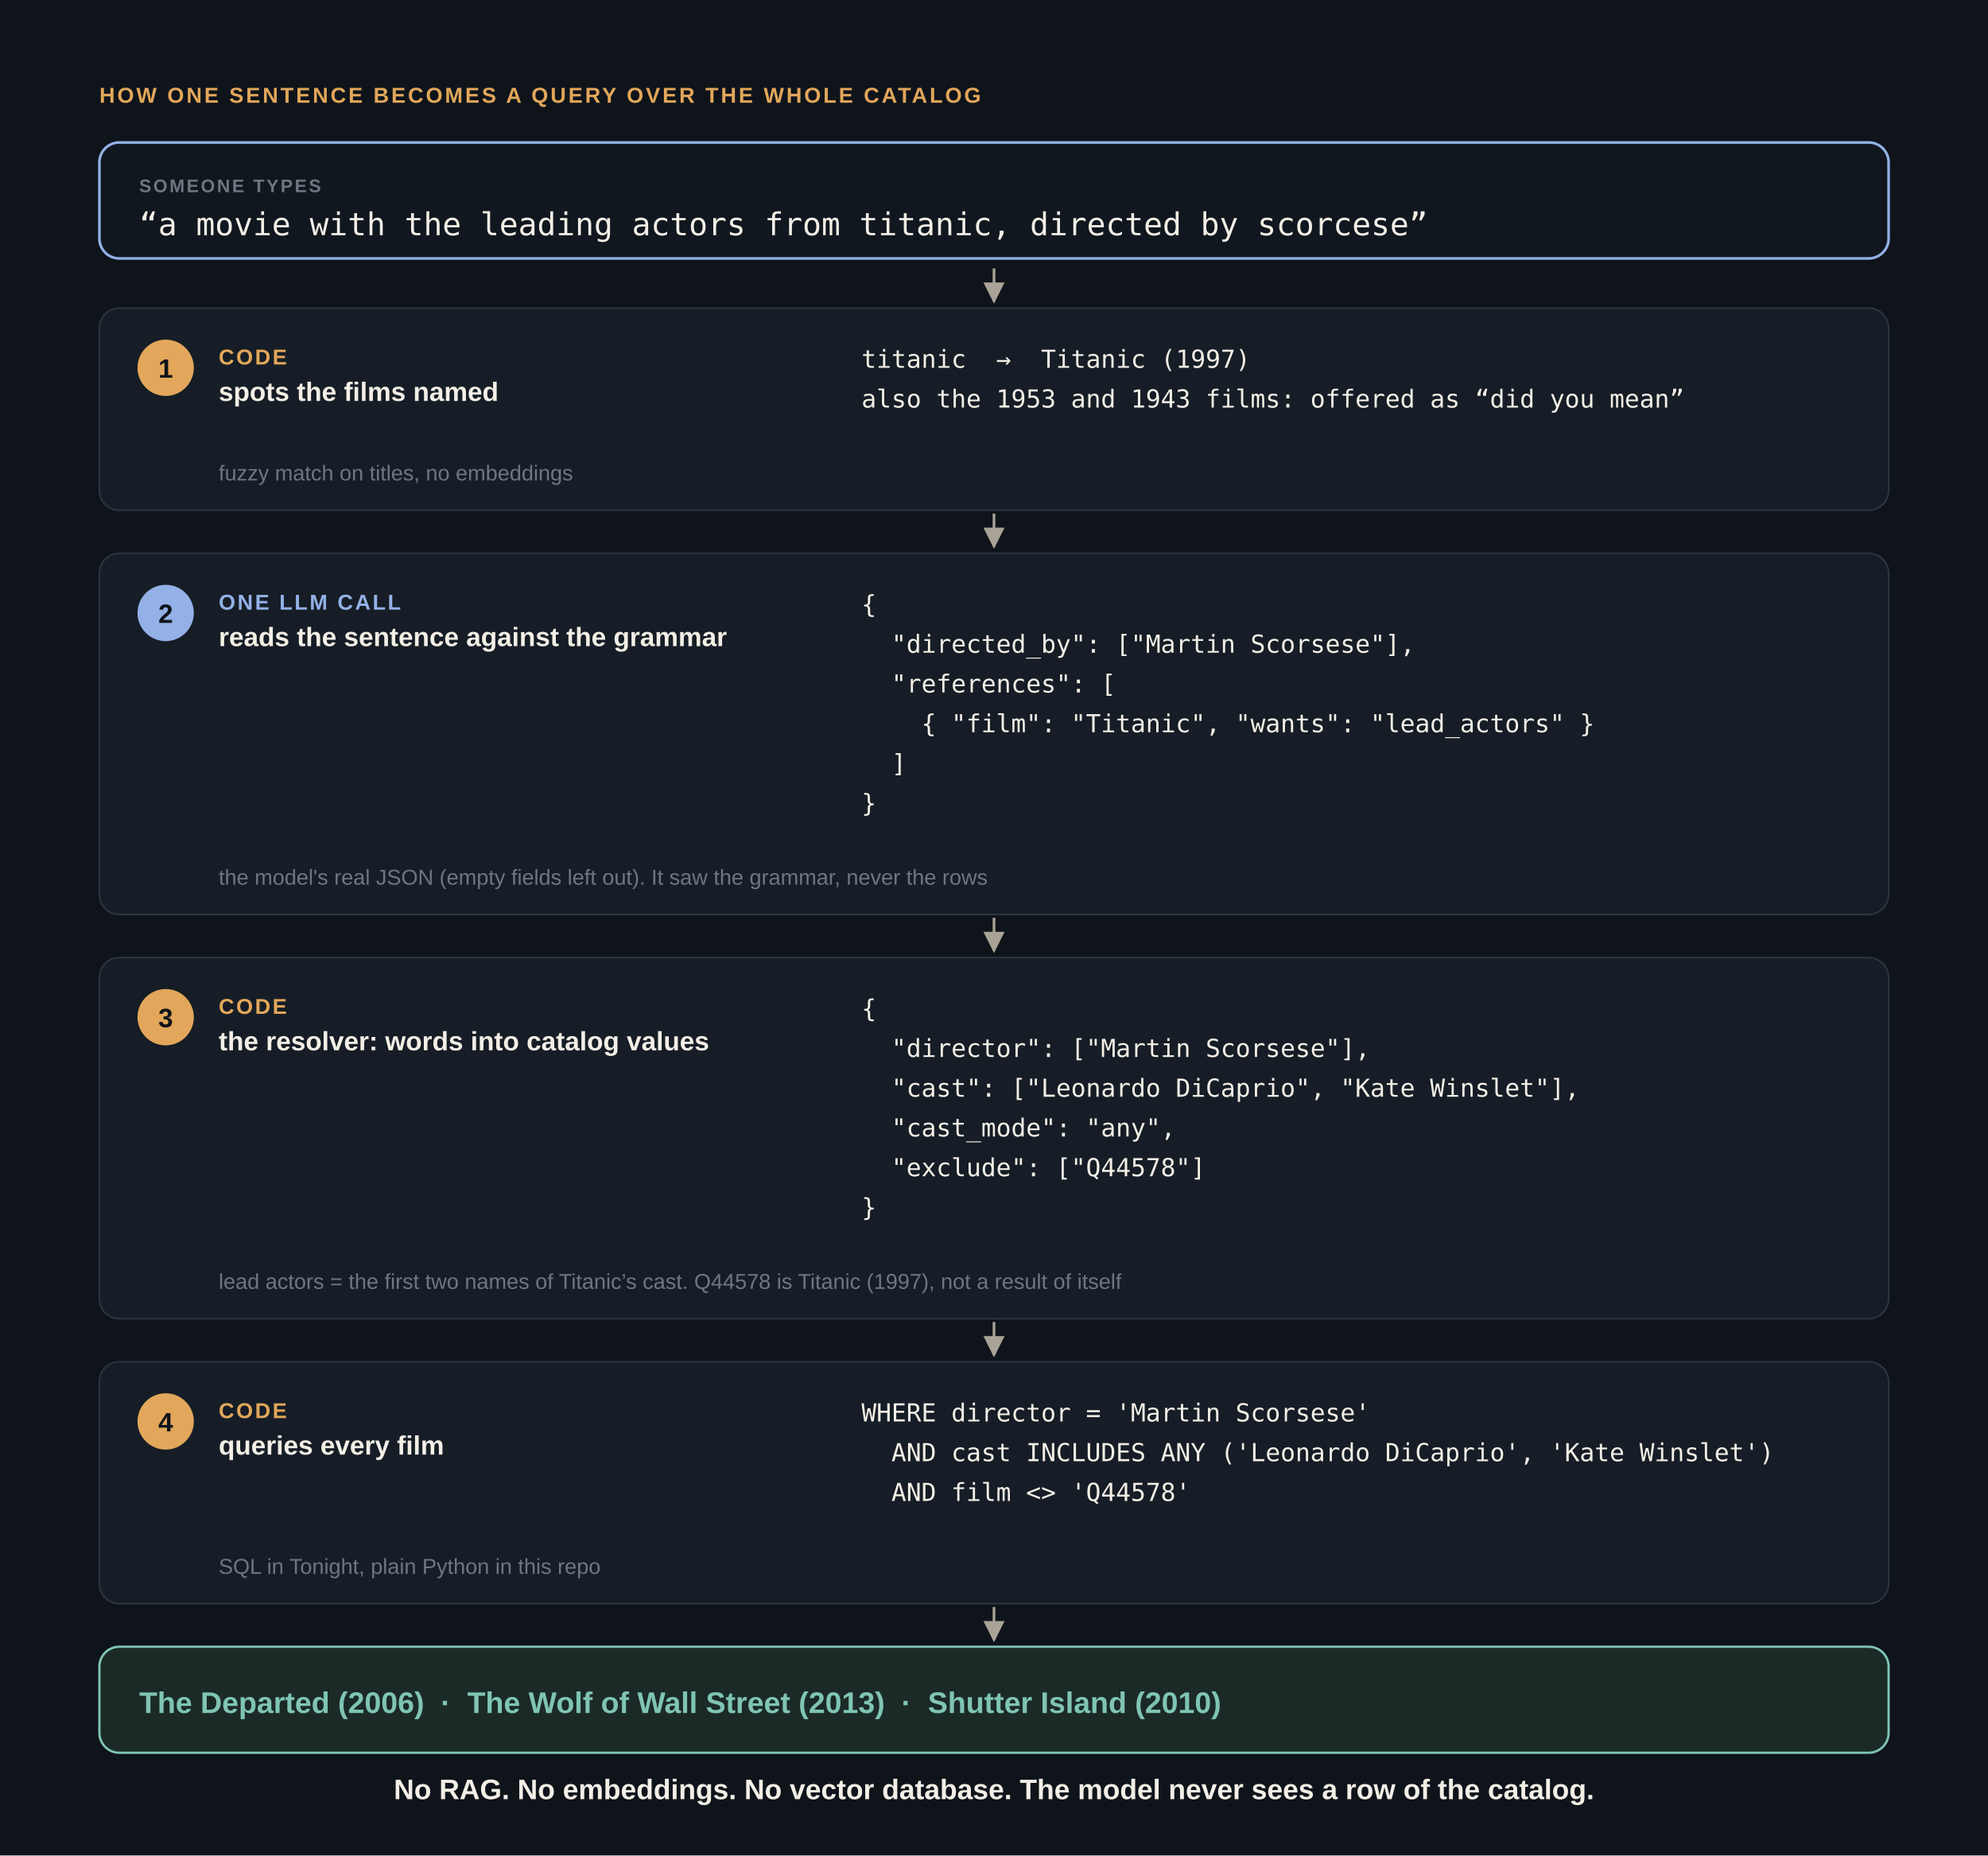
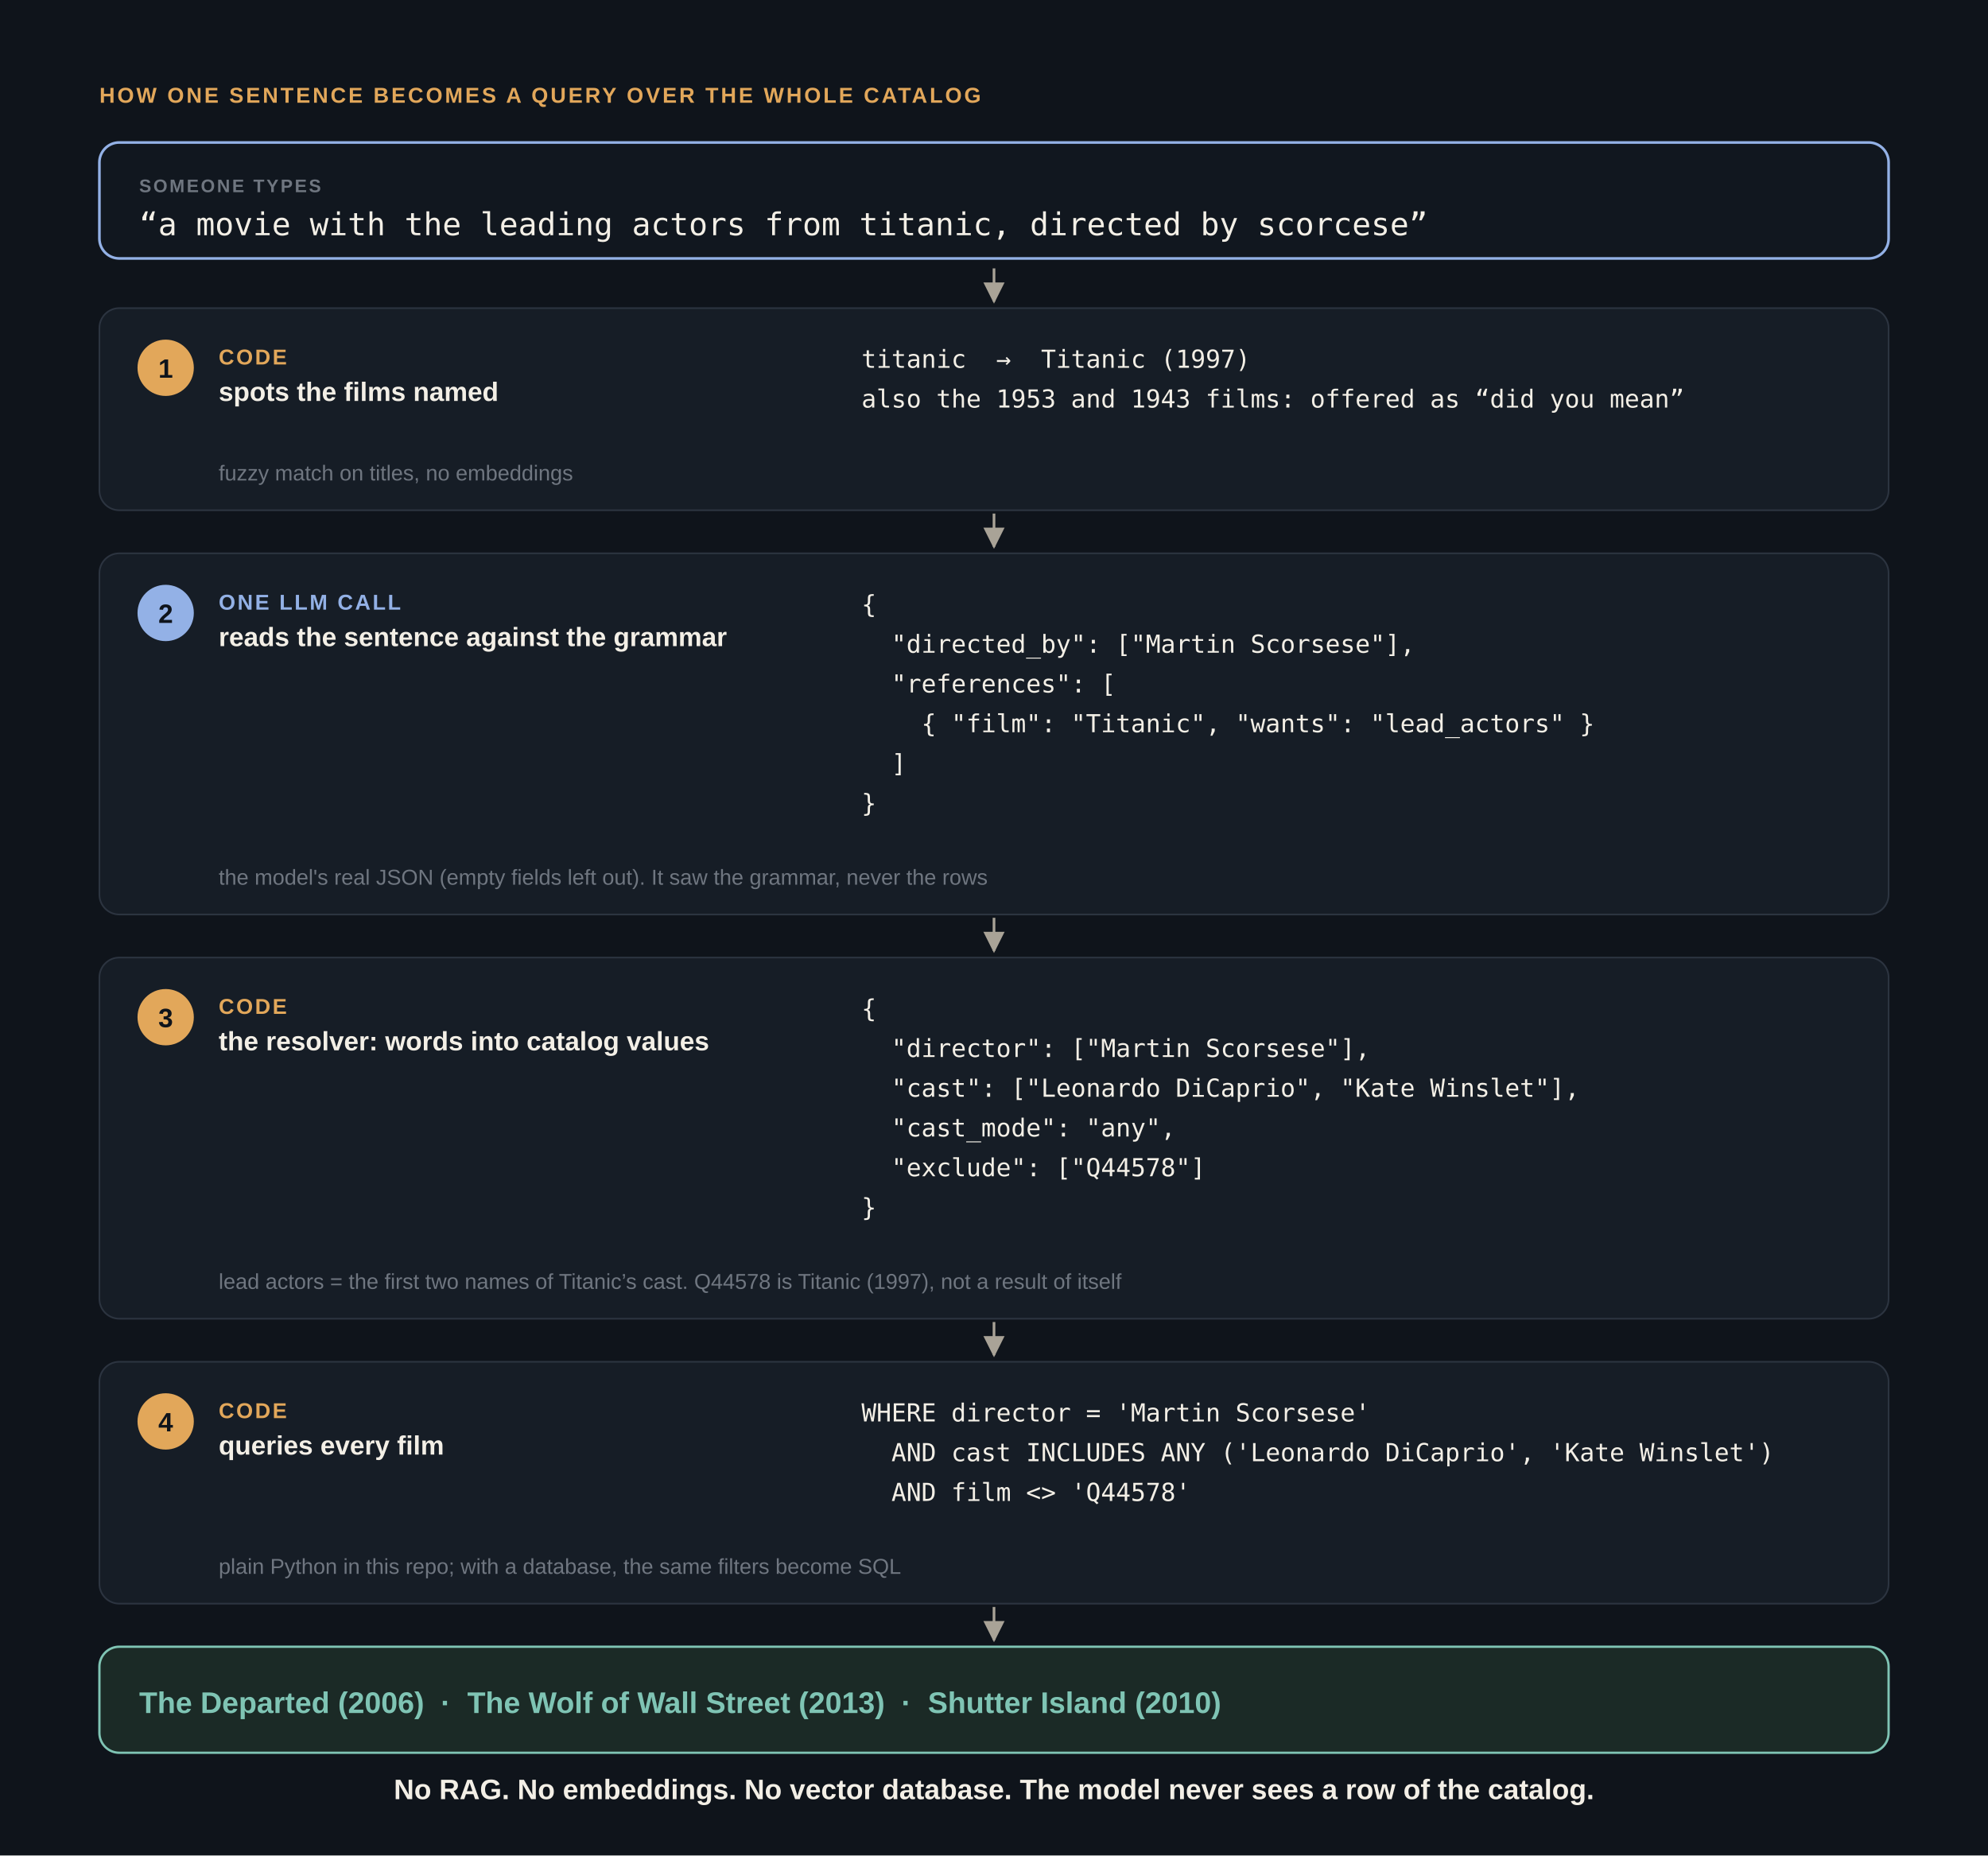
<svg xmlns="http://www.w3.org/2000/svg" viewBox="0 0 1200 1120" width="1200" height="1120" font-family="Instrument Sans, Helvetica Neue, Arial, sans-serif">
  <defs>
    <marker id="a" viewBox="0 0 10 10" refX="9" refY="5" markerWidth="8" markerHeight="8" orient="auto">
      <path d="M0,0 L10,5 L0,10 z" fill="#a9a397" />
    </marker>
  </defs>
  <rect width="1200" height="1120" fill="#0f141b" />
  <text x="60" y="62" font-size="13" fill="#e2a75a" font-weight="700" text-anchor="start" letter-spacing="1.4" xml:space="preserve">HOW ONE SENTENCE BECOMES A QUERY OVER THE WHOLE CATALOG</text>
  <rect x="60" y="86" width="1080" height="70" rx="12" fill="#11171f" stroke="#93b1e6" stroke-width="1.6" />
  <text x="84" y="116" font-size="11" fill="#6f7680" font-weight="700" text-anchor="start" letter-spacing="1.2" xml:space="preserve">SOMEONE TYPES</text>
  <text x="84" y="142" font-size="19" fill="#f3efe6" font-weight="400" text-anchor="start" font-family="Menlo, SF Mono, Consolas, monospace" xml:space="preserve">“a movie with the leading actors from titanic, directed by scorcese”</text>
  <line x1="600" y1="162" x2="600" y2="182" stroke="#a9a397" stroke-width="1.6" marker-end="url(#a)" />
  <rect x="60" y="186" width="1080" height="122" rx="12" fill="#161d26" stroke="#2c3440" />
  <circle cx="100" cy="222" r="17" fill="#e2a75a" />
  <text x="100" y="228" font-size="16" fill="#0f141b" font-weight="800" text-anchor="middle" xml:space="preserve">1</text>
  <text x="132" y="220" font-size="13" fill="#e2a75a" font-weight="700" text-anchor="start" letter-spacing="1.2" xml:space="preserve">CODE</text>
  <text x="132" y="242" font-size="16" fill="#f3efe6" font-weight="600" text-anchor="start" xml:space="preserve">spots the films named</text>
  <text x="520" y="222" font-size="15" fill="#f3efe6" font-weight="400" text-anchor="start" font-family="Menlo, SF Mono, Consolas, monospace" xml:space="preserve">titanic  →  Titanic (1997)</text>
  <text x="520" y="246" font-size="15" fill="#f3efe6" font-weight="400" text-anchor="start" font-family="Menlo, SF Mono, Consolas, monospace" xml:space="preserve">also the 1953 and 1943 films: offered as “did you mean”</text>
  <text x="132" y="290" font-size="13" fill="#6f7680" font-weight="400" text-anchor="start" xml:space="preserve">fuzzy match on titles, no embeddings</text>
  <line x1="600" y1="310" x2="600" y2="330" stroke="#a9a397" stroke-width="1.6" marker-end="url(#a)" />
  <rect x="60" y="334" width="1080" height="218" rx="12" fill="#161d26" stroke="#2c3440" />
  <circle cx="100" cy="370" r="17" fill="#93b1e6" />
  <text x="100" y="376" font-size="16" fill="#0f141b" font-weight="800" text-anchor="middle" xml:space="preserve">2</text>
  <text x="132" y="368" font-size="13" fill="#93b1e6" font-weight="700" text-anchor="start" letter-spacing="1.2" xml:space="preserve">ONE LLM CALL</text>
  <text x="132" y="390" font-size="16" fill="#f3efe6" font-weight="600" text-anchor="start" xml:space="preserve">reads the sentence against the grammar</text>
  <text x="520" y="370" font-size="15" fill="#f3efe6" font-weight="400" text-anchor="start" font-family="Menlo, SF Mono, Consolas, monospace" xml:space="preserve">{</text>
  <text x="520" y="394" font-size="15" fill="#f3efe6" font-weight="400" text-anchor="start" font-family="Menlo, SF Mono, Consolas, monospace" xml:space="preserve">  "directed_by": ["Martin Scorsese"],</text>
  <text x="520" y="418" font-size="15" fill="#f3efe6" font-weight="400" text-anchor="start" font-family="Menlo, SF Mono, Consolas, monospace" xml:space="preserve">  "references": [</text>
  <text x="520" y="442" font-size="15" fill="#f3efe6" font-weight="400" text-anchor="start" font-family="Menlo, SF Mono, Consolas, monospace" xml:space="preserve">    { "film": "Titanic", "wants": "lead_actors" }</text>
  <text x="520" y="466" font-size="15" fill="#f3efe6" font-weight="400" text-anchor="start" font-family="Menlo, SF Mono, Consolas, monospace" xml:space="preserve">  ]</text>
  <text x="520" y="490" font-size="15" fill="#f3efe6" font-weight="400" text-anchor="start" font-family="Menlo, SF Mono, Consolas, monospace" xml:space="preserve">}</text>
  <text x="132" y="534" font-size="13" fill="#6f7680" font-weight="400" text-anchor="start" xml:space="preserve">the model's real JSON (empty fields left out). It saw the grammar, never the rows</text>
  <line x1="600" y1="554" x2="600" y2="574" stroke="#a9a397" stroke-width="1.6" marker-end="url(#a)" />
  <rect x="60" y="578" width="1080" height="218" rx="12" fill="#161d26" stroke="#2c3440" />
  <circle cx="100" cy="614" r="17" fill="#e2a75a" />
  <text x="100" y="620" font-size="16" fill="#0f141b" font-weight="800" text-anchor="middle" xml:space="preserve">3</text>
  <text x="132" y="612" font-size="13" fill="#e2a75a" font-weight="700" text-anchor="start" letter-spacing="1.2" xml:space="preserve">CODE</text>
  <text x="132" y="634" font-size="16" fill="#f3efe6" font-weight="600" text-anchor="start" xml:space="preserve">the resolver: words into catalog values</text>
  <text x="520" y="614" font-size="15" fill="#f3efe6" font-weight="400" text-anchor="start" font-family="Menlo, SF Mono, Consolas, monospace" xml:space="preserve">{</text>
  <text x="520" y="638" font-size="15" fill="#f3efe6" font-weight="400" text-anchor="start" font-family="Menlo, SF Mono, Consolas, monospace" xml:space="preserve">  "director": ["Martin Scorsese"],</text>
  <text x="520" y="662" font-size="15" fill="#f3efe6" font-weight="400" text-anchor="start" font-family="Menlo, SF Mono, Consolas, monospace" xml:space="preserve">  "cast": ["Leonardo DiCaprio", "Kate Winslet"],</text>
  <text x="520" y="686" font-size="15" fill="#f3efe6" font-weight="400" text-anchor="start" font-family="Menlo, SF Mono, Consolas, monospace" xml:space="preserve">  "cast_mode": "any",</text>
  <text x="520" y="710" font-size="15" fill="#f3efe6" font-weight="400" text-anchor="start" font-family="Menlo, SF Mono, Consolas, monospace" xml:space="preserve">  "exclude": ["Q44578"]</text>
  <text x="520" y="734" font-size="15" fill="#f3efe6" font-weight="400" text-anchor="start" font-family="Menlo, SF Mono, Consolas, monospace" xml:space="preserve">}</text>
  <text x="132" y="778" font-size="13" fill="#6f7680" font-weight="400" text-anchor="start" xml:space="preserve">lead actors = the first two names of Titanic’s cast. Q44578 is Titanic (1997), not a result of itself</text>
  <line x1="600" y1="798" x2="600" y2="818" stroke="#a9a397" stroke-width="1.6" marker-end="url(#a)" />
  <rect x="60" y="822" width="1080" height="146" rx="12" fill="#161d26" stroke="#2c3440" />
  <circle cx="100" cy="858" r="17" fill="#e2a75a" />
  <text x="100" y="864" font-size="16" fill="#0f141b" font-weight="800" text-anchor="middle" xml:space="preserve">4</text>
  <text x="132" y="856" font-size="13" fill="#e2a75a" font-weight="700" text-anchor="start" letter-spacing="1.2" xml:space="preserve">CODE</text>
  <text x="132" y="878" font-size="16" fill="#f3efe6" font-weight="600" text-anchor="start" xml:space="preserve">queries every film</text>
  <text x="520" y="858" font-size="15" fill="#f3efe6" font-weight="400" text-anchor="start" font-family="Menlo, SF Mono, Consolas, monospace" xml:space="preserve">WHERE director = 'Martin Scorsese'</text>
  <text x="520" y="882" font-size="15" fill="#f3efe6" font-weight="400" text-anchor="start" font-family="Menlo, SF Mono, Consolas, monospace" xml:space="preserve">  AND cast INCLUDES ANY ('Leonardo DiCaprio', 'Kate Winslet')</text>
  <text x="520" y="906" font-size="15" fill="#f3efe6" font-weight="400" text-anchor="start" font-family="Menlo, SF Mono, Consolas, monospace" xml:space="preserve">  AND film &lt;&gt; 'Q44578'</text>
-   <text x="132" y="950" font-size="13" fill="#6f7680" font-weight="400" text-anchor="start" xml:space="preserve">SQL in Tonight, plain Python in this repo</text>
+   <text x="132" y="950" font-size="13" fill="#6f7680" font-weight="400" text-anchor="start" xml:space="preserve">plain Python in this repo; with a database, the same filters become SQL</text>
  <line x1="600" y1="970" x2="600" y2="990" stroke="#a9a397" stroke-width="1.6" marker-end="url(#a)" />
  <rect x="60" y="994" width="1080" height="64" rx="12" fill="#1b2a26" stroke="#7fc4b4" stroke-width="1.4" />
  <text x="84" y="1034" font-size="18" fill="#7fc4b4" font-weight="600" text-anchor="start" xml:space="preserve">The Departed (2006)  ·  The Wolf of Wall Street (2013)  ·  Shutter Island (2010)</text>
  <text x="600" y="1086" font-size="17" fill="#f3efe6" font-weight="600" text-anchor="middle" xml:space="preserve">No RAG. No embeddings. No vector database. The model never sees a row of the catalog.</text>
</svg>
